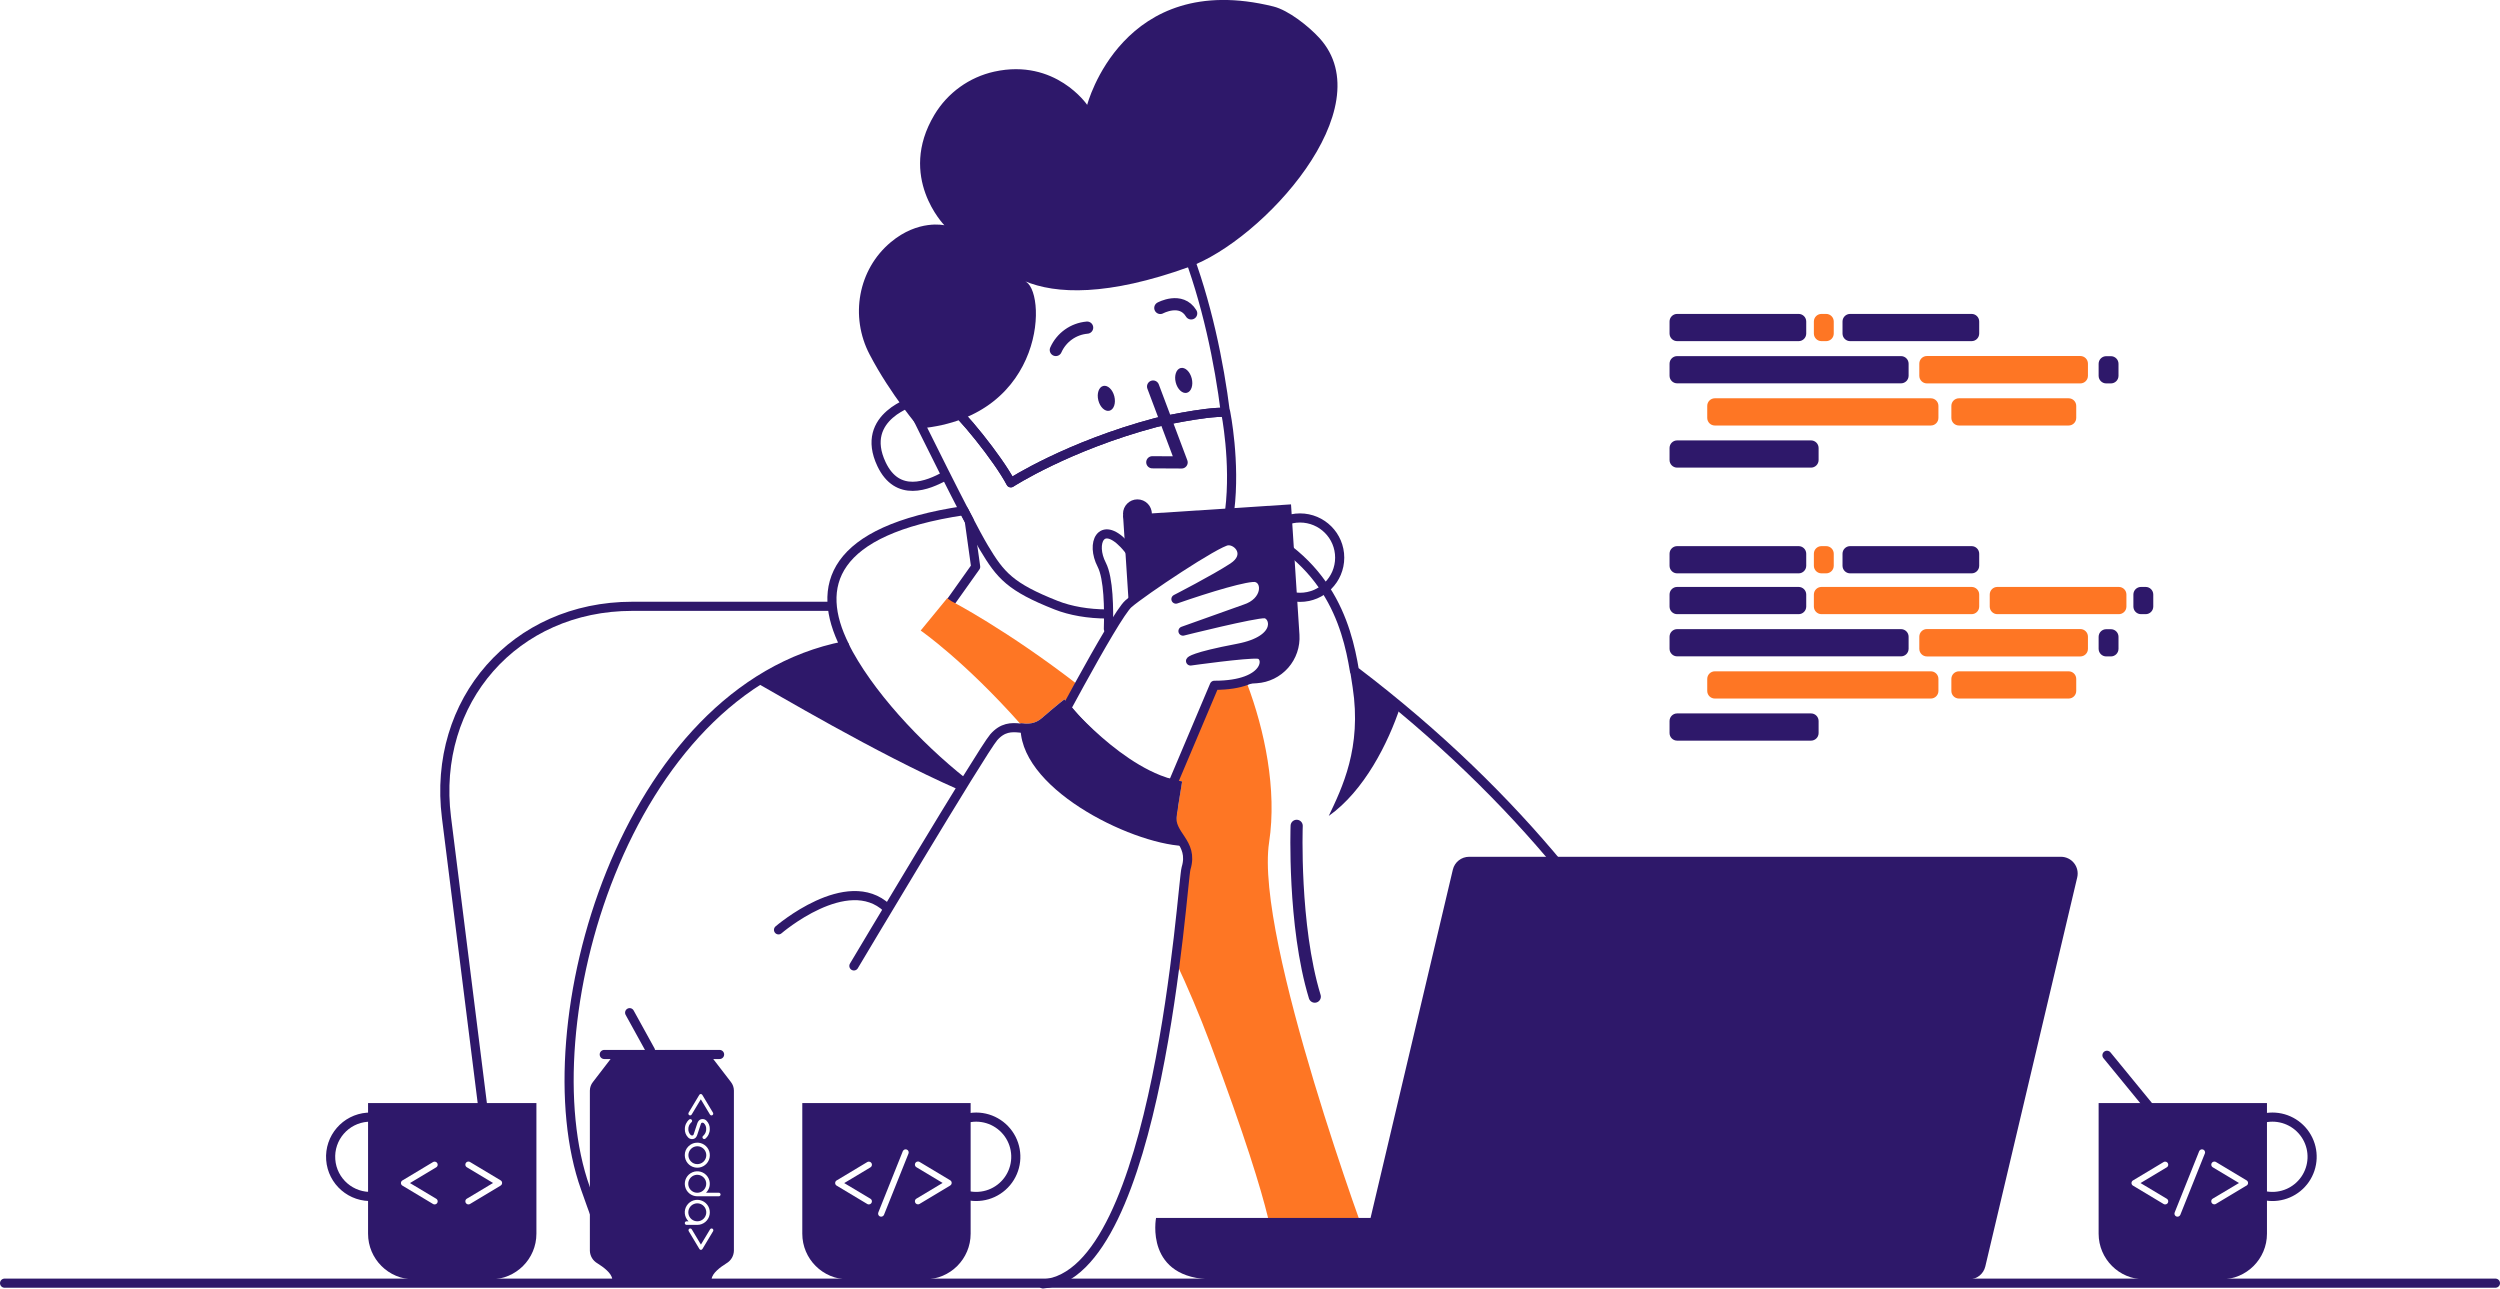
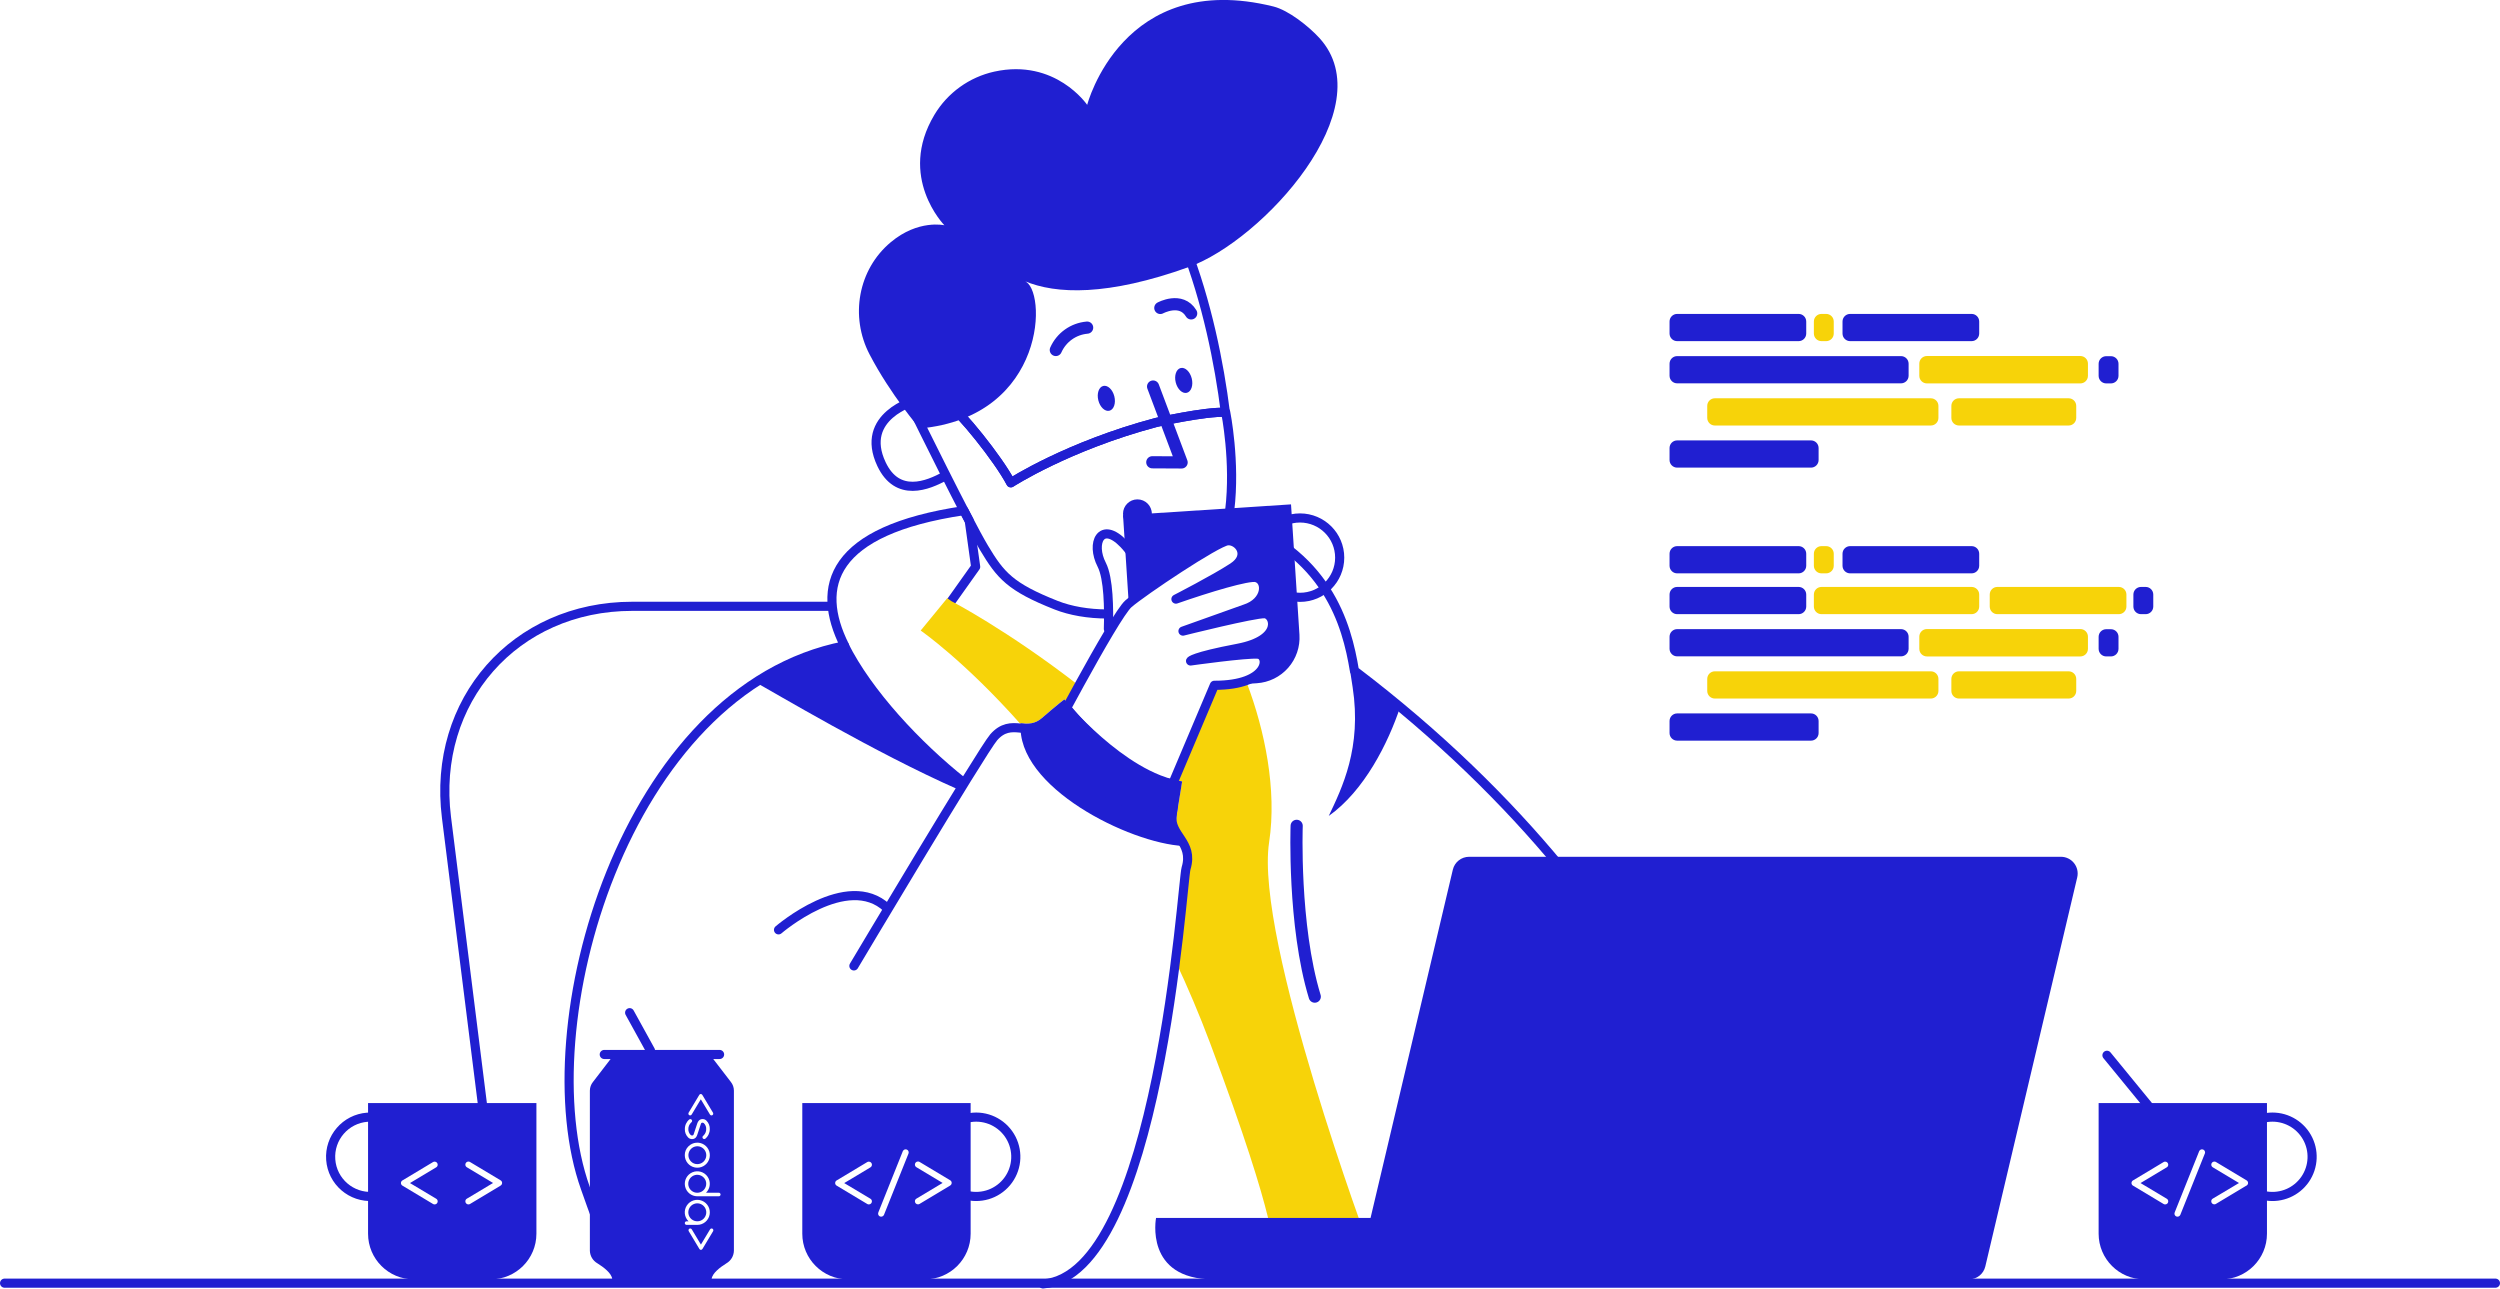
<svg xmlns="http://www.w3.org/2000/svg" viewBox="0 0 1642.48 846.52">
  <defs>
-     <style>.cls-1,.cls-3{fill:none;stroke:#2e186a;stroke-linecap:round;stroke-linejoin:round;}.cls-1{stroke-width:6px;}.cls-2{fill:#fe7624;}.cls-3{stroke-width:8px;}.cls-4{fill:#2e186a;}</style>
+     <style>.cls-1,.cls-3{fill:none;stroke:#201FD1;stroke-linecap:round;stroke-linejoin:round;}.cls-1{stroke-width:6px;}.cls-2{fill:#F7D309;}.cls-3{stroke-width:8px;}.cls-4{fill:#201FD1;}</style>
  </defs>
  <g id="Layer_2" data-name="Layer 2">
    <g id="outline">
      <g id="developer">
        <path id="chair" class="cls-1" d="M317.73,731.65l-24.4-194.59c-9.61-76.61,45-138.72,122.06-138.72H544.24" />
        <g id="body">
          <path id="hoodie" class="cls-1" d="M625,394.92l16-22.53-4.21-30.25c-1.13-2.14-2.29-4.37-3.48-6.67-87.37,13-98,49.61-78.38,88.82C410,452.59,346.9,675.05,384.6,780.6c10.74,30,19.36,60,51.27,60.34" />
          <g id="tshirt">
            <path class="cls-2" d="M670.57,475.79c0-.19,0-.38,0-.57,4.74.46,9.34.49,13.78-3.35,11-9.53,14.9-12.39,14.9-12.39s1,1.2,2.77,3.23c2.17-4,4.43-8.15,6.74-12.35C661.27,413.58,625,394.92,625,394.92L622.32,393l-17.44,21.27S633.26,433.83,670.57,475.79Z" />
            <path class="cls-2" d="M900.13,821.06s-76-204.39-66.33-267.73c5.27-34.55-3-73.73-14.42-104l-21.77,1.41-26.06,61.62c1.7.42,3.4.77,5.1,1,0,0-1,6.47-3.46,21.34-1.65,9.91,1.18,11,3.42,17.88,2.89,4.63,5.11,9.83,2.67,17.87-.8,2.63-2.7,27.4-7,61,8,17,15.64,34.94,22.8,54,46.08,122.92,41.29,136.33,41.29,136.33Z" />
          </g>
          <path id="hoodie-2" data-name="hoodie" class="cls-1" d="M1157.5,839.33c-5.47-36-44.48-229.23-267.66-398.72-5-30.28-17.65-77.94-82.66-100.22" />
          <path id="string" class="cls-3" d="M851.9,542.57s-2.4,65.28,11.89,112.21" />
          <path id="stripe" class="cls-4" d="M886.88,439.86c.71,4.26,1.26,8.18,1.79,11.62,6.14,39.82-7,66.26-15.69,84.59,23.33-16.5,39.06-47.88,47-71.81C910.39,456.58,897.3,447.62,886.88,439.86Z" />
          <path id="stripe_II" data-name="stripe II" class="cls-4" d="M557.24,422.52c-16.32,3.33-43.14,11.46-62.47,24.83,13.5,7.36,80.36,47.4,135,71.42.43-.25,3.43-5.25,4.93-7.2C604.46,487.59,572.65,453.41,557.24,422.52Z" />
        </g>
        <g id="head">
          <path id="ear" class="cls-1" d="M601.25,263.25S564.14,273.31,579.16,305c10.44,22,30.26,14.18,42.08,7.51" />
          <path id="face" class="cls-1" d="M611.15,269.27l11.66-3.91c7.69,4.65,33.09,36.21,41.28,51.85,0,0,37.29-24.19,95.5-39.66,0,0,31.69-7.24,45.47-6.66-4-32-12.18-72.88-26.58-109.43-21.42-54.33-87.7-33.25-97.32-30-103.37,35.17-70.11,137.58-70.11,137.58Z" />
          <path id="beard" class="cls-1" d="M727.49,403.37c-12.44,0-24.27-2.07-33.58-5.75-30.2-11.93-36.62-19.62-47.46-37.76s-44.81-87.39-44.81-87.39l21.17-7.11c7.69,4.65,33.09,36.21,41.28,51.85,0,0,37.29-24.19,95.5-39.66,0,0,32-7.32,45.69-6.66,0,0,6.54,32.54,2.62,64.44" />
          <path id="hair" class="cls-4" d="M604.24,281.52s-19.12-22.17-32.93-48.66c-13-24.9-7.61-55.75,13.94-73.75C603.29,144,620.46,148,620.46,148s-31.06-31.64-6.57-72.57a61.32,61.32,0,0,1,39.38-28.38c40.2-8.81,61,21.85,61,21.85s23.1-89.19,122.31-64.65c10,2.48,23.23,13.06,30.2,20.66C909,71,829.46,158,781.07,175.42c-53.13,19.12-87.3,18.07-108.18,9.13C687.9,189.12,688.45,273.79,604.24,281.52Z" />
          <polyline id="nose" class="cls-3" points="757.57 253.95 776.31 303.81 757.05 303.71" />
          <circle id="mouth" class="cls-4" cx="747.28" cy="337.55" r="9.47" />
          <ellipse id="eye_II" data-name="eye II" class="cls-4" cx="777.71" cy="249.86" rx="5.42" ry="8.39" transform="translate(-37.39 196.21) rotate(-14.04)" />
          <ellipse id="eye" class="cls-4" cx="726.86" cy="261.64" rx="5.42" ry="8.39" transform="translate(-41.77 184.22) rotate(-14.04)" />
          <path id="brow_II" data-name="brow II" class="cls-3" d="M693.66,229.94a24.85,24.85,0,0,1,20.58-14.69" />
          <path id="brow" class="cls-3" d="M762.32,202.32s13.64-7.43,20.27,3.58" />
        </g>
        <path id="laptop" class="cls-4" d="M1354,562.9H965.2a11,11,0,0,0-10.7,8.47L900.44,800.19H759.51s-7.81,40.34,37.73,40.34h496.39a11,11,0,0,0,10.7-8.47l60.39-255.63A11,11,0,0,0,1354,562.9Z" />
        <g id="code_lines" data-name="code lines">
          <rect class="cls-2" x="1191.7" y="206.24" width="13.06" height="17.89" rx="5" />
          <rect class="cls-4" x="1096.88" y="206.24" width="89.8" height="17.89" rx="5" />
          <rect class="cls-4" x="1096.88" y="289.34" width="97.93" height="17.89" rx="5" />
          <rect class="cls-2" x="1121.64" y="261.67" width="151.89" height="17.89" rx="5" />
          <rect class="cls-2" x="1282.03" y="261.67" width="82.04" height="17.89" rx="5" />
          <rect class="cls-4" x="1378.78" y="234.01" width="13.06" height="17.89" rx="5" />
          <rect class="cls-4" x="1096.88" y="233.96" width="157.06" height="17.89" rx="5" />
          <rect class="cls-4" x="1210.52" y="206.24" width="89.8" height="17.89" rx="5" />
          <rect class="cls-2" x="1260.97" y="233.9" width="110.79" height="18" rx="5" />
        </g>
        <g id="code_lines-2" data-name="code lines">
          <rect class="cls-4" x="1096.88" y="385.61" width="89.8" height="17.89" rx="5" />
          <rect class="cls-4" x="1096.88" y="468.71" width="97.93" height="17.89" rx="5" />
          <rect class="cls-2" x="1121.64" y="441.05" width="151.89" height="17.89" rx="5" />
          <rect class="cls-2" x="1282.03" y="441.05" width="82.04" height="17.89" rx="5" />
          <rect class="cls-4" x="1378.78" y="413.38" width="13.06" height="17.89" rx="5" />
          <rect class="cls-4" x="1401.62" y="385.61" width="13.06" height="17.89" rx="5" />
          <rect class="cls-4" x="1096.88" y="413.33" width="157.06" height="17.89" rx="5" />
          <rect class="cls-2" x="1191.7" y="385.61" width="108.62" height="17.89" rx="5" />
          <rect class="cls-2" x="1307.24" y="385.61" width="89.8" height="17.89" rx="5" />
          <rect class="cls-2" x="1191.7" y="358.8" width="13.06" height="17.89" rx="5" />
          <rect class="cls-4" x="1096.88" y="358.8" width="89.8" height="17.89" rx="5" />
          <rect class="cls-4" x="1210.52" y="358.8" width="89.8" height="17.89" rx="5" />
          <rect class="cls-2" x="1260.97" y="413.28" width="110.79" height="18" rx="5" />
        </g>
        <g id="mug">
          <path id="handle" class="cls-1" d="M1484.34,735.41a26.47,26.47,0,0,1,6.76-1.41,26.07,26.07,0,1,1-2.15,51.76" />
          <line id="spoon" class="cls-1" x1="1421.52" y1="738.81" x2="1384.25" y2="693.31" />
          <path id="mug-2" data-name="mug" class="cls-4" d="M1378.78,724.71v85.81a30,30,0,0,0,30,30h50.6a30,30,0,0,0,30-30V724.71Zm44.74,62.83a2,2,0,0,1,1,1.76,2,2,0,0,1-2,2,2,2,0,0,1-1-.25l-20-12a2,2,0,0,1,0-3.62l20-12a2,2,0,0,1,1-.25,2,2,0,0,1,2,2,2,2,0,0,1-1,1.76l-17.21,10.32Zm25-29.58-16.1,40.25a2.09,2.09,0,0,1-.4.55,2,2,0,0,1-1.43.6,2,2,0,0,1-2-2,2,2,0,0,1,.18-.85l16.1-40.25a2.08,2.08,0,0,1,.43-.58,1.89,1.89,0,0,1,1.41-.58,2,2,0,0,1,2,2A2.11,2.11,0,0,1,1448.52,758ZM1475.77,779l-20,12a2,2,0,0,1-1,.25,2,2,0,0,1-2-2,2,2,0,0,1,1-1.76L1471,777.23l-17.21-10.32a2,2,0,0,1-1-1.76,2,2,0,0,1,.59-1.42,2,2,0,0,1,1.43-.59,2,2,0,0,1,1,.25l20,12a2,2,0,0,1,0,3.62Z" />
        </g>
        <g id="tea">
          <path id="handle-2" data-name="handle" class="cls-1" d="M245.2,786a26.07,26.07,0,1,1-3.83-52,25.69,25.69,0,0,1,4.73.08" />
          <path id="ug" class="cls-4" d="M241.81,724.71v85.81a30,30,0,0,0,30,30h50.61a30,30,0,0,0,30-30V724.71Zm44.75,62.83a2,2,0,0,1,1,1.76,2,2,0,0,1-2,2,2,2,0,0,1-1-.25l-20-12a2,2,0,0,1,0-3.62l20-12a2,2,0,0,1,1-.25,2,2,0,0,1,2,2,2,2,0,0,1-1,1.76l-17.21,10.32Zm42.18-8.5-20,12a2,2,0,0,1-1,.25,1.91,1.91,0,0,1-1.42-.59,1.93,1.93,0,0,1-.59-1.42,2,2,0,0,1,1-1.76l17.21-10.31-17.21-10.32a2,2,0,0,1-1-1.76,2,2,0,0,1,2-2,2,2,0,0,1,1,.25l20,12a2,2,0,0,1,0,3.62Z" />
        </g>
        <g id="soda">
          <line id="line" class="cls-1" x1="427.34" y1="690.13" x2="413.67" y2="665.32" />
          <line id="line-2" data-name="line" class="cls-1" x1="396.99" y1="692.78" x2="472.76" y2="692.78" />
          <g id="can">
            <path class="cls-4" d="M462.27,773.58a5.9,5.9,0,1,0,1.71,4.15A5.69,5.69,0,0,0,462.27,773.58Z" />
            <path class="cls-4" d="M458.11,764.82A5.87,5.87,0,1,0,454,763.1,5.65,5.65,0,0,0,458.11,764.82Z" />
            <path class="cls-4" d="M462.27,800.67a5.9,5.9,0,1,0-4.16,1.71A5.68,5.68,0,0,0,462.27,800.67Z" />
            <path class="cls-4" d="M480.21,710.88l-13.29-17.29H402.83l-13.29,17.29a9.15,9.15,0,0,0-2,5.61V821.75A9.84,9.84,0,0,0,392.5,830c4.11,2.56,9.35,6.52,9.72,10.31h65.31c.36-3.79,5.6-7.75,9.71-10.31a9.84,9.84,0,0,0,4.93-8.27V716.49A9.2,9.2,0,0,0,480.21,710.88Zm-27.82,20.19,7-11.68a1.21,1.21,0,0,1,1-.65,1.23,1.23,0,0,1,1.06.65l7,11.68a1.15,1.15,0,0,1,.15.59,1.11,1.11,0,0,1-.34.82,1.14,1.14,0,0,1-.83.35,1.19,1.19,0,0,1-1-.6l-6-10-6,10a1.2,1.2,0,0,1-1,.6,1.14,1.14,0,0,1-.83-.35,1.12,1.12,0,0,1-.35-.82A1.15,1.15,0,0,1,452.39,731.07Zm.46,4.4a1.12,1.12,0,0,1,.69-.22,1.14,1.14,0,0,1,.83.35,1.12,1.12,0,0,1,.34.83,1,1,0,0,1-.31.77l-.44.43a5.67,5.67,0,0,0-1.72,4.15,5.12,5.12,0,0,0,1.53,3.89,1.55,1.55,0,0,0,1,.35,1,1,0,0,0,.94-.72l2.39-7.22a5.14,5.14,0,0,1,1.05-1.86,3.32,3.32,0,0,1,2.48-1,3.5,3.5,0,0,1,2.54,1.08,7.41,7.41,0,0,1,2.15,5.52,8.14,8.14,0,0,1-2.95,6.31.94.94,0,0,1-.69.22,1.16,1.16,0,0,1-1.17-1.17,1,1,0,0,1,.31-.78l.44-.43a5.66,5.66,0,0,0,1.71-4.15,5.11,5.11,0,0,0-1.52-3.89,1.57,1.57,0,0,0-1-.35,1,1,0,0,0-.94.72l-2.4,7.22a5.15,5.15,0,0,1-1,1.86,3.32,3.32,0,0,1-2.48,1,3.5,3.5,0,0,1-2.54-1.08,7.41,7.41,0,0,1-2.15-5.52A8.13,8.13,0,0,1,452.85,735.47Zm-.55,17.67a8.23,8.23,0,1,1-2.4,5.81A7.91,7.91,0,0,1,452.3,753.14Zm-2.06,51.25a1.18,1.18,0,0,1,.83-2h1.29a8.23,8.23,0,1,1,5.75,2.35h-7A1.13,1.13,0,0,1,450.24,804.39Zm18.29,4.45-7,11.68a1.23,1.23,0,0,1-1.06.65,1.21,1.21,0,0,1-1-.65l-7-11.68a1.15,1.15,0,0,1-.15-.59,1.12,1.12,0,0,1,.35-.82,1.1,1.1,0,0,1,.83-.35,1.2,1.2,0,0,1,1,.6l6,10,6-10a1.19,1.19,0,0,1,1-.6,1.18,1.18,0,0,1,1.17,1.17A1.15,1.15,0,0,1,468.53,808.84Zm4.53-23.23a1.13,1.13,0,0,1-.83.34H458.11a8.21,8.21,0,1,1,5.82-2.41l-.06.06h8.36a1.14,1.14,0,0,1,.83.35,1.13,1.13,0,0,1,.35.83A1.16,1.16,0,0,1,473.06,785.61Z" />
          </g>
        </g>
        <g id="hand">
          <path id="thumb" class="cls-1" d="M728.2,413.19c.41-12.93.21-33.28-4.38-42.17-7.29-14.11-.49-29.17,14.42-13.76,8.5,8.78,12.67,20.43,14.69,28.82" />
          <circle class="cls-1" cx="854.1" cy="366.37" r="26.07" />
          <path id="sleeve" class="cls-1" d="M685.24,843.52c76.2-5.69,91.36-264.23,94-273.06,5.29-17.44-11.32-21.53-9.14-35.34s.49-20,.49-20c-35.77-5.82-70.51-50.8-70.51-50.8s-3.6,2.63-13.85,11.39-21.69-4.7-33.39,8.72C645.12,493.38,561,634.6,561,634.6" />
          <path id="welt" class="cls-4" d="M773.19,534.71c2.48-14.87,3.46-21.34,3.46-21.34-38.09-5.86-77.37-53.89-77.37-53.89s-3.88,2.86-14.9,12.39c-4.44,3.84-9,3.81-13.78,3.35-3.37,41.71,71.45,78.84,106.89,80.59C775.23,545.79,771.32,546,773.19,534.71Z" />
          <path id="line-3" data-name="line" class="cls-1" d="M511.48,610.91s45.1-38.92,71.28-14.4" />
          <path id="hand-2" data-name="hand" class="cls-1" d="M684.44,495.72,760,539.65l37.82-89.42c36.49.06,36.33-19.76,28.69-20.44s-44.33,4.47-44.33,4.47,1.19-2.67,31-8.33,24.21-22.27,17.8-22.72-53.78,11.42-53.78,11.42l40.7-14.53c14.49-4.6,15-18.64,7.43-20.62-5-1.31-31.66,6.75-52.76,14.13,0,0,25.36-13,37.39-20.86s3.62-18.11-3.41-17.47-55.87,33.3-65.17,41.39S684.44,495.72,684.44,495.72Z" />
        </g>
        <g id="coffe">
          <path id="handle-3" data-name="handle" class="cls-1" d="M635.24,734.65a27.18,27.18,0,0,1,4.18-.65,26.07,26.07,0,1,1-5.77,50.92" />
          <path id="mug-3" data-name="mug" class="cls-4" d="M527.1,724.71v85.81a30,30,0,0,0,30,30h50.6a30,30,0,0,0,30-30V724.71Zm44.74,62.83a2,2,0,0,1,1,1.76,2,2,0,0,1-2,2,2,2,0,0,1-1-.25l-20-12a2,2,0,0,1,0-3.62l20-12a2,2,0,0,1,1-.25,2,2,0,0,1,1.42.59,1.91,1.91,0,0,1,.59,1.42,2,2,0,0,1-1,1.76l-17.21,10.32Zm25-29.58-16.1,40.25a2.13,2.13,0,0,1-.41.55,2,2,0,0,1-1.43.6,2,2,0,0,1-2-2,2.19,2.19,0,0,1,.17-.85l16.1-40.25a2.29,2.29,0,0,1,.43-.58,1.92,1.92,0,0,1,1.41-.58,2,2,0,0,1,2,2A2.27,2.27,0,0,1,596.85,758ZM624.09,779l-20,12a2,2,0,0,1-1,.25,2,2,0,0,1-2-2,2,2,0,0,1,1-1.76l17.2-10.31-17.2-10.32a2,2,0,0,1-1-1.76,1.91,1.91,0,0,1,.59-1.42,2,2,0,0,1,1.42-.59,2,2,0,0,1,1,.25l20,12a2,2,0,0,1,0,3.62Z" />
        </g>
        <line id="line-4" data-name="line" class="cls-1" x1="3" y1="843.03" x2="1639.48" y2="843.03" />
        <path class="cls-4" d="M853.73,417l-5.54-85.63-110.37,7.15,3.75,57.94c9.81-8.39,58-40.57,64.95-41.2s15.44,9.62,3.41,17.47-37.39,20.86-37.39,20.86c21.1-7.38,47.79-15.44,52.76-14.13,7.58,2,7.06,16-7.43,20.62l-40.7,14.53s47.37-11.87,53.78-11.42,12,17.06-17.8,22.72-31,8.33-31,8.33,36.7-5.16,44.33-4.47,7.8,20.5-28.69,20.44l-.21.49,28.12-1.82A30,30,0,0,0,853.73,417Z" />
      </g>
    </g>
  </g>
</svg>
